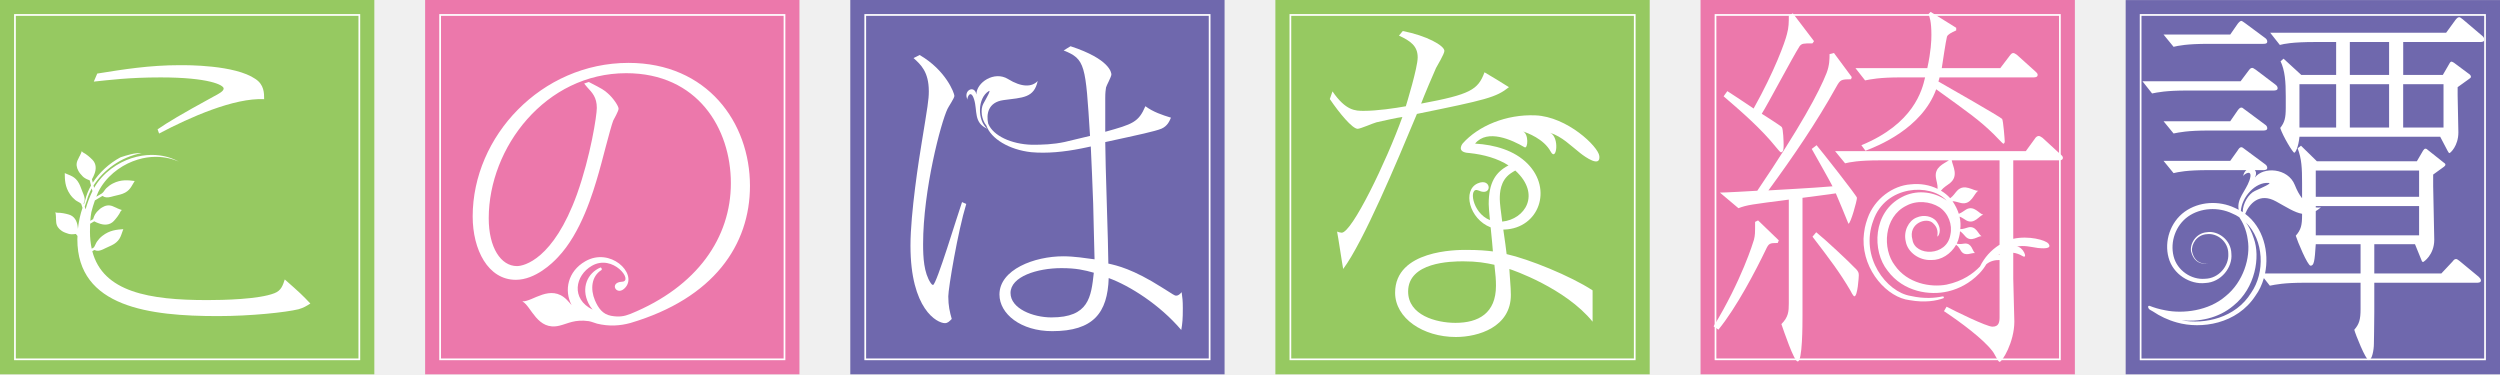
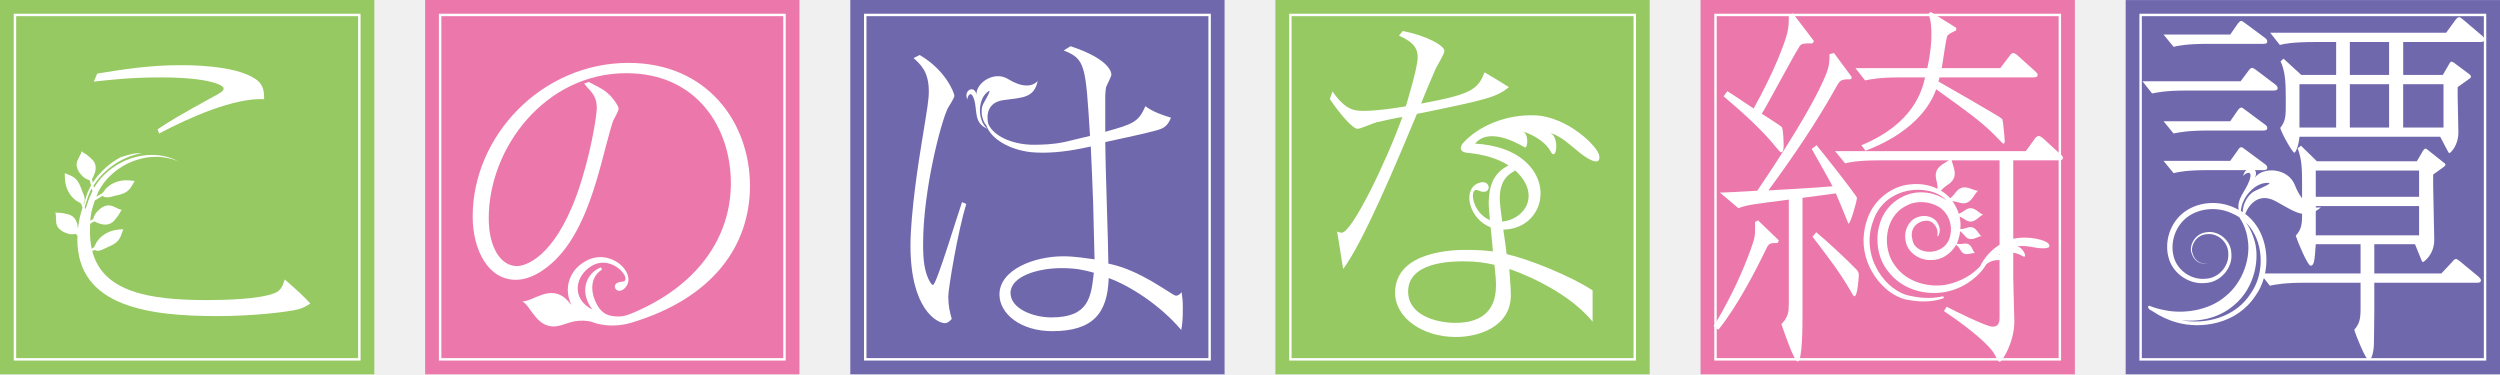
<svg xmlns="http://www.w3.org/2000/svg" xmlns:xlink="http://www.w3.org/1999/xlink" version="1.1" id="레이어_1" x="0px" y="0px" viewBox="0 0 720 107.807" enable-background="new 0 0 720 107.807" xml:space="preserve">
-   <rect x="489.757" fill="#EC78AB" width="107.806" height="107.807" />
  <g>
-     <path fill="#FFFFFF" d="M593.494,103.733h-99.675V4.058h99.675V103.733z M494.311,103.241h98.691V4.557h-98.691V103.241z" />
+     <rect x="489.757" fill="#EC78AB" width="107.806" height="107.807" />
  </g>
-   <path fill="#FFFFFF" d="M511.551,42.46c0.427,0.427,1.056,1.392,1.382,1.392c0.752,0,0.752-1.178,0.752-2.134  c0-0.752-0.112-4.694-0.539-5.12c-0.539-0.549-5.121-3.414-5.76-3.84c1.707-2.672,8.961-16.429,10.881-19.416  c0.64-0.853,1.168-0.853,3.729-0.853l0.437-0.64l-6.086-8.006l-1.168,0.65c0,1.92,0,3.404-0.539,5.324  c-0.528,2.245-3.515,10.566-9.601,21.437c-2.56-1.707-7.142-4.795-7.569-5.009l-1.067,1.493  C501.736,32.331,507.172,37.025,511.551,42.46" />
-   <path fill="#FFFFFF" d="M593.461,44.482l-5.212-4.785c-0.335-0.223-0.762-0.538-1.087-0.538c-0.417,0-0.854,0.315-1.169,0.853  l-2.56,3.515h-54.924l2.875,3.505c1.382-0.315,3.729-0.853,10.14-0.853h19.761c-1.473,0.996-4.196,1.94-3.749,4.958  c0.142,1.067,0.528,1.941,0.498,3.251c-2.235-1.087-4.958-1.625-7.782-1.29c-5.09,0.346-10.394,4.145-12.385,9.754l-0.03,0.092  c-0.162,0.446-0.315,0.884-0.437,1.341c-0.213,0.722-0.447,1.738-0.579,2.957c-0.061,0.487-0.101,0.996-0.122,1.504v0.081  c-0.213,9.215,6.959,16.916,13.269,17.617c4.44,0.802,7.803,0.172,9.743-0.559c0.122-0.051,0.152-0.203,0.101-0.345  c-0.051-0.173-0.264-0.203-0.447-0.163c-1.971,0.427-5.1,0.762-9.113-0.152c-6.929-1.108-14.691-11.176-10.739-21.722  c3.515-10.19,16.438-10.8,21.061-5.791c-0.01,0-0.03,0-0.041,0.01c-0.132-0.122-0.295-0.244-0.457-0.345  c-3.576-2.296-8.382-2.733-12.344-0.61c-8.412,4.328-8.626,15.555-4.105,21.193c4.592,6.197,12.243,7.193,17.384,5.964  c0.203-0.061,0.427-0.112,0.63-0.173c-0.01,0.01-0.031,0.01-0.051,0.03c2.469-0.67,5.578-2.062,8.412-4.978  c0.894-0.925,1.565-1.849,2.052-2.693c1.138-0.955,2.54-1.25,3.82-1.219v16.419c0,1.493-0.214,2.773-2.042,2.773  c-1.707,0-10.759-4.47-13.218-5.751l-0.752,1.281c4.806,3.19,11.308,8.006,13.97,11.521c0.559,0.64,1.615,3.088,2.042,3.088  c0.742,0,4.257-5.659,4.257-11.623c0-1.707-0.315-10.464-0.315-12.385v-7.417c0.915,0.112,1.788,0.427,2.642,0.935  c1.788,1.087,0.112-2.905-1.697-2.692c2.154-0.477,3.983,0.071,6.137,0.376c1.117,0.132,4.277,0.396,3.068-1.23  c-0.793-1.067-5.771-2.387-10.15-1.412V46.178h13.117c0.315,0,1.178,0,1.178-0.732C594.111,45.132,593.887,44.807,593.461,44.482   M575.874,73.417c-0.102-0.03-0.214-0.061-0.325-0.081c0.112-0.051,0.224-0.071,0.325-0.101V73.417z M575.874,70.48  c-2.56,1.626-4.359,3.719-5.649,6.279c-1.91,1.991-4.917,4.216-9.611,5.212c-4.633,0.874-11.288-0.345-14.894-5.527  c-3.678-4.765-3.19-13.99,3.271-17.18c3.048-1.666,6.868-1.26,9.53,0.396c2.652,1.757,3.83,5.08,3.19,7.924  c-0.996,6.35-10.19,6.269-10.922,1.473c-1.371-4.836,4.278-6.706,6.015-4.684c1.92,1.808,0.914,3.759,1.219,3.718  c-0.061,0.254,1.737-1.717-0.457-4.511c-1.128-1.219-3.404-1.9-5.629-0.915c-2.286,0.925-3.789,3.942-3.079,6.878  c0.518,3.079,3.861,5.527,7.376,5.344c2.824,0.071,5.649-1.747,7.132-4.399c0.854,0.64,1.026,1.25,1.453,1.859  c1.189,1.677,3.088,0.335,3.962,0.549v-0.02c-0.721-0.528-0.853-2.865-2.906-2.733c-0.721,0.04-1.311,0.285-2.327,0.03  c0.315-0.65,0.559-1.311,0.691-2.022c0.142-0.488,0.213-1.026,0.244-1.565c0.782,0.508,1.097,1.077,1.625,1.585  c1.646,1.677,3.536-0.223,4.562-0.152v-0.011c-0.914-0.477-1.534-3.078-3.81-2.52c-0.731,0.172-1.331,0.498-2.296,0.498  c0.122-1.026,0.101-2.255-0.213-3.607c0.823,0.295,1.29,0.742,1.951,1.098c2.316,1.25,3.729-1.382,4.856-1.656l-0.02-0.01  c-1.138-0.213-2.622-2.794-4.897-1.473c-0.691,0.396-1.179,0.894-2.103,1.24c-0.366-1.148-0.945-2.367-1.808-3.637  c0.955,0.051,1.626,0.376,2.448,0.538c3.048,0.63,3.739-2.855,4.938-3.515v-0.03c-1.361,0.142-3.952-2.266-6.086,0.02  c-0.64,0.68-1.016,1.423-1.971,2.133c-0.731-0.823-1.636-1.574-2.672-2.174c0.884-1.097,1.798-1.504,2.652-2.215  c2.499-2.072,0.762-4.795,0.457-6.522h13.777V70.48z" />
-   <path fill="#FFFFFF" d="M547.384,22.29h7.041c-0.854,3.739-3.302,13.34-18.349,19.538l1.179,1.585  c3.312-1.27,16.215-6.289,20.371-17.699c9.489,6.837,12.375,8.86,16.54,12.903c0.416,0.427,2.662,2.773,2.763,2.773  c0.325,0,0.437-0.427,0.437-0.64c0-0.528-0.437-6.075-0.752-6.502c-0.427-0.538-15.89-9.387-18.349-10.769  c0.213-0.64,0.213-0.752,0.315-1.189h26.985c0.437,0,1.28,0,1.28-0.731c0-0.427-0.315-0.65-0.64-0.966l-5.334-4.805  c-0.315-0.203-0.742-0.518-1.057-0.518c-0.437,0-0.752,0.427-1.067,0.843l-2.672,3.515H559.23c0.213-1.372,1.168-7.884,1.494-9.052  c0.203-0.65,1.27-1.189,2.662-1.819V8.006l-7.366-4.583l-0.63,0.641c0.315,0.742,0.853,2.022,0.853,5.964  c0,1.717-0.112,4.694-1.179,9.601h-20.686l2.764,3.525C538.748,22.839,541.196,22.29,547.384,22.29" />
-   <path fill="#FFFFFF" d="M505.469,63.902c0,3.404,0,3.729-0.325,5.121c-0.213,0.742-3.515,11.623-11.623,24.963l1.382,0.955  c5.232-6.4,10.78-17.069,13.655-23.042c0.863-1.819,1.067-1.92,3.424-1.92l0.315-0.752l-5.974-5.751L505.469,63.902z" />
-   <path fill="#FFFFFF" d="M523.065,66.888l-1.067,1.281c4.907,6.401,7.894,10.343,10.881,15.453c0.112,0.223,0.854,1.717,1.178,1.717  c0.955,0,1.28-5.659,1.28-6.076c0-0.752-0.213-1.077-0.64-1.605C532.137,74.995,525.838,69.123,523.065,66.888" />
-   <path fill="#FFFFFF" d="M532.347,64.428c0.64,0,2.458-6.604,2.458-7.457c0-0.539-10.353-13.655-11.633-15.149l-1.392,1.067  c2.032,3.628,5.019,8.85,5.984,10.769c-6.299,0.539-15.26,0.966-18.46,1.179c7.041-9.611,13.757-19.416,19.517-29.768  c1.179-2.123,1.392-2.235,4.277-2.235l0.213-0.64l-5.13-6.929l-1.27,0.315c0,1.382,0,3.2-0.854,5.446  c-2.144,5.435-7.467,15.453-19.954,33.903c-1.697,0.112-9.276,0.539-10.769,0.539l5.334,4.491c2.56-0.966,3.739-1.067,14.508-2.469  V87.37c0,2.337-0.112,3.942-2.134,5.974c0.64,1.809,3.627,10.76,4.694,10.76c1.382,0,1.382-10.668,1.382-13.005V56.971  c1.605-0.213,8.321-1.067,9.601-1.281C529.573,57.601,531.605,62.61,532.347,64.428" />
-   <rect x="367.31" fill="#96C961" width="107.806" height="107.807" />
  <g>
-     <path fill="#FFFFFF" d="M471.051,103.733h-99.668V4.058h99.668V103.733z M371.876,103.241h98.684V4.557h-98.684V103.241z" />
+     <path fill="#FFFFFF" d="M593.589,103.841h-99.872V3.953h99.872V103.841z M494.411,103.136h98.483V4.658h-98.483V103.136z" />
  </g>
-   <path fill="#FFFFFF" d="M460.608,44.936c-0.285-2.723-9.256-11.329-18.4-11.714c-8.372-0.345-16.398,2.987-20.95,8.087  c0,0-1.818,2.235,1.169,2.692c0.224,0.011,0.427,0.041,0.64,0.061h0.102v0.01c4.155,0.437,8.179,1.544,11.338,3.607h-0.142  c-3.597,1.911-5.619,4.836-5.619,11.084c0,0.742,0.153,2.54,0.356,4.623c-5.242-2.053-6.218-9.875-3.271-8.514  c4.064,1.88,3.78-3.83-0.244-2.062c-4.481,1.961-2.469,10.292,3.719,12.669c0.284,2.916,0.599,5.872,0.65,6.929  c-1.87-0.223-3.851-0.437-7.803-0.437c-2.53,0-20.36,0-20.36,12.324c0,7.356,8.036,12.761,17.495,12.761  c6.492,0,15.839-2.875,15.839-12.11c0-0.884,0-1.534-0.437-7.478c0.762,0.213,16.164,5.507,23.977,15.179v-9.022  c-6.38-4.176-18.369-9.012-24.759-10.445c-0.091-1.067-0.518-3.982-0.955-7.061c0.122-0.01,0.244,0,0.376-0.01  c9.875-0.417,13.929-11.582,6.604-18.969c-3.79-3.83-9.428-5.446-15.108-5.781c3.546-4.358,10.729-1.026,14.244,1.047  c0.996,0.579,1.27-3.901-0.488-4.582c1.29,0.457,6.025,2.144,8.016,5.832c1.686,3.119,2.652-4.155-0.163-5.415  c3.566,1.189,5.751,3.566,8.677,5.852C456.585,45.261,460.984,48.359,460.608,44.936 M419.176,92.982  c-5.608,0-13.635-2.215-13.635-9.022c0-8.474,12.314-8.697,15.839-8.697c4.064,0,6.492,0.447,9.012,0.996  c0.335,2.967,0.447,4.287,0.447,6.045C430.84,90.228,425.78,92.982,419.176,92.982 M432.638,63.822  c-0.386-2.804-0.701-5.415-0.701-6.492c0-1.757,0.101-5.273,3.078-7.356c0.427-0.315,0.894-0.589,1.382-0.853  c0.03,0.03,0.061,0.051,0.091,0.071C443.844,55.989,439.221,63.163,432.638,63.822" />
-   <path fill="#FFFFFF" d="M434.578,25.107c-0.437-0.335-6.604-4.073-7.041-4.287c-1.869,5.05-4.064,6.381-18.257,9.022  c0.549-1.554,3.952-9.581,4.287-10.241c0.325-0.65,2.418-4.064,2.418-4.937c0-1.555-5.171-4.41-11.989-5.73l-1.097,1.321  c3.302,1.534,5.395,2.977,5.395,6.269c0,2.967-3.19,13.319-3.414,14.081c-3.089,0.559-8.26,1.321-12.1,1.321  c-2.428,0-5.182,0-9.022-5.608l-0.772,2.205c2.753,4.064,6.492,8.575,8.026,8.575c0.772,0,4.511-1.646,5.395-1.87  c1.432-0.335,6.38-1.432,7.478-1.534c-4.623,12.852-14.518,33.324-17.485,33.324c-0.335,0-1.108-0.213-1.321-0.325  c0.325,1.534,1.432,9.124,1.758,10.769c5.832-7.803,15.514-30.916,21.234-44.652C428.086,28.724,430.839,28.074,434.578,25.107" />
-   <rect x="122.437" fill="#EC78AB" width="107.806" height="107.807" />
  <g>
-     <path fill="#FFFFFF" d="M226.185,103.733h-99.679V4.058h99.679V103.733z M127.005,103.241h98.68V4.557h-98.68V103.241z" />
+     <path fill="#FFFFFF" d="M511.551,42.46c0.427,0.427,1.056,1.392,1.382,1.392c0.752,0,0.752-1.178,0.752-2.134   c0-0.752-0.112-4.694-0.539-5.12c-0.539-0.549-5.121-3.414-5.76-3.84c1.707-2.672,8.961-16.429,10.881-19.416   c0.64-0.853,1.168-0.853,3.729-0.853l0.437-0.64l-6.086-8.006l-1.168,0.65c0,1.92,0,3.404-0.539,5.324   c-0.528,2.245-3.515,10.566-9.601,21.437c-2.56-1.707-7.142-4.795-7.569-5.009l-1.067,1.493   C501.736,32.331,507.172,37.025,511.551,42.46" />
  </g>
-   <path fill="#FFFFFF" d="M181.008,18.113c-25.075,0-44.876,21.123-44.876,44.226c0,9.56,4.399,18.247,12.426,18.247  c5.618,0,10.566-4.826,12.1-6.482c6.716-7.041,10.129-18.593,11.775-24.313c0.66-2.093,3.292-12.761,4.176-15.067  c0.224-0.437,1.544-2.753,1.544-3.414c0-0.761-1.544-3.078-3.079-4.399c-1.097-0.985-1.432-1.209-5.496-3.302l-1.331,0.447  c0.224,0.325,0.447,0.549,0.884,1.087c1.432,1.555,2.753,2.875,2.753,5.944c0,2.093-1.758,13.757-5.72,24.871  c-6.817,18.806-15.29,20.675-17.272,20.675c-4.623,0-8.138-5.283-8.138-13.757c0-20.452,16.388-41.797,39.593-41.797  c20.574,0,30.144,15.951,30.144,31.678c0,15.544-9.55,29.758-28.935,37.652c-1.829,0.721-3.282,0.955-5.598,0.538  c-2.388-0.457-3.637-2.174-4.623-4.47c-1.331-3.15-1.046-6.909,1.9-8.717c0.091-0.061,0.102-0.274,0.02-0.477  c-0.082-0.203-0.234-0.315-0.335-0.234c-3.698,1.575-5.659,5.812-3.444,10.302c0.345,0.711,0.752,1.301,1.199,1.829  c-6.329-3.109-5.039-9.865-0.223-12.629c6.086-3.505,12.11,4.42,8.717,4.582c-4.023,0.183-1.453,4.613,1.047,1.545  c3.292-4.064-4.501-11.541-11.653-7.427c-5.029,2.875-6.187,8.362-3.932,12.639c-0.467-0.539-0.904-1.067-1.422-1.585  c-4.664-4.633-9.885,0.66-12.73,0.477l-0.02,0.04c2.55,1.301,4.277,8.544,10.658,6.97c2.499-0.599,4.348-1.869,8.453-1.3  c0.792,0.132,1.849,0.589,2.398,0.721c3.434,0.843,6.634,0.619,9.591-0.193c24.008-7.112,34.432-22.494,34.432-39.492  C215.988,35.274,203.664,18.113,181.008,18.113" />
+   <g>
+     <path fill="#FFFFFF" d="M593.461,44.482l-5.212-4.785c-0.335-0.223-0.762-0.538-1.087-0.538c-0.417,0-0.854,0.315-1.169,0.853   l-2.56,3.515h-54.924l2.875,3.505c1.382-0.315,3.729-0.853,10.14-0.853h19.761c-1.473,0.996-4.196,1.94-3.749,4.958   c0.142,1.067,0.528,1.941,0.498,3.251c-2.235-1.087-4.958-1.625-7.782-1.29c-5.09,0.346-10.394,4.145-12.385,9.754l-0.03,0.092   c-0.162,0.446-0.315,0.884-0.437,1.341c-0.213,0.722-0.447,1.738-0.579,2.957c-0.061,0.487-0.101,0.996-0.122,1.504v0.081   c-0.213,9.215,6.959,16.916,13.269,17.617c4.44,0.802,7.803,0.172,9.743-0.559c0.122-0.051,0.152-0.203,0.101-0.345   c-0.051-0.173-0.264-0.203-0.447-0.163c-1.971,0.427-5.1,0.762-9.113-0.152c-6.929-1.108-14.691-11.176-10.739-21.722   c3.515-10.19,16.438-10.8,21.061-5.791c-0.01,0-0.03,0-0.041,0.01c-0.132-0.122-0.295-0.244-0.457-0.345   c-3.576-2.296-8.382-2.733-12.344-0.61c-8.412,4.328-8.626,15.555-4.105,21.193c4.592,6.197,12.243,7.193,17.384,5.964   c0.203-0.061,0.427-0.112,0.63-0.173c-0.01,0.01-0.031,0.01-0.051,0.03c2.469-0.67,5.578-2.062,8.412-4.978   c0.894-0.925,1.565-1.849,2.052-2.693c1.138-0.955,2.54-1.25,3.82-1.219v16.419c0,1.493-0.214,2.773-2.042,2.773   c-1.707,0-10.759-4.47-13.218-5.751l-0.752,1.281c4.806,3.19,11.308,8.006,13.97,11.521c0.559,0.64,1.615,3.088,2.042,3.088   c0.742,0,4.257-5.659,4.257-11.623c0-1.707-0.315-10.464-0.315-12.385v-7.417c0.915,0.112,1.788,0.427,2.642,0.935   c1.788,1.087,0.112-2.905-1.697-2.692c2.154-0.477,3.983,0.071,6.137,0.376c1.117,0.132,4.277,0.396,3.068-1.23   c-0.793-1.067-5.771-2.387-10.15-1.412V46.178h13.117c0.315,0,1.178,0,1.178-0.732C594.111,45.132,593.887,44.807,593.461,44.482    M575.874,73.417c-0.102-0.03-0.214-0.061-0.325-0.081c0.112-0.051,0.224-0.071,0.325-0.101V73.417z M575.874,70.48   c-2.56,1.626-4.359,3.719-5.649,6.279c-1.91,1.991-4.917,4.216-9.611,5.212c-4.633,0.874-11.288-0.345-14.894-5.527   c-3.678-4.765-3.19-13.99,3.271-17.18c3.048-1.666,6.868-1.26,9.53,0.396c2.652,1.757,3.83,5.08,3.19,7.924   c-0.996,6.35-10.19,6.269-10.922,1.473c-1.371-4.836,4.278-6.706,6.015-4.684c1.92,1.808,0.914,3.759,1.219,3.718   c-0.061,0.254,1.737-1.717-0.457-4.511c-1.128-1.219-3.404-1.9-5.629-0.915c-2.286,0.925-3.789,3.942-3.079,6.878   c0.518,3.079,3.861,5.527,7.376,5.344c2.824,0.071,5.649-1.747,7.132-4.399c0.854,0.64,1.026,1.25,1.453,1.859   c1.189,1.677,3.088,0.335,3.962,0.549v-0.02c-0.721-0.528-0.853-2.865-2.906-2.733c-0.721,0.04-1.311,0.285-2.327,0.03   c0.315-0.65,0.559-1.311,0.691-2.022c0.142-0.488,0.213-1.026,0.244-1.565c0.782,0.508,1.097,1.077,1.625,1.585   c1.646,1.677,3.536-0.223,4.562-0.152v-0.011c-0.914-0.477-1.534-3.078-3.81-2.52c-0.731,0.172-1.331,0.498-2.296,0.498   c0.122-1.026,0.101-2.255-0.213-3.607c0.823,0.295,1.29,0.742,1.951,1.098c2.316,1.25,3.729-1.382,4.856-1.656l-0.02-0.01   c-1.138-0.213-2.622-2.794-4.897-1.473c-0.691,0.396-1.179,0.894-2.103,1.24c-0.366-1.148-0.945-2.367-1.808-3.637   c0.955,0.051,1.626,0.376,2.448,0.538c3.048,0.63,3.739-2.855,4.938-3.515v-0.03c-1.361,0.142-3.952-2.266-6.086,0.02   c-0.64,0.68-1.016,1.423-1.971,2.133c-0.731-0.823-1.636-1.574-2.672-2.174c0.884-1.097,1.798-1.504,2.652-2.215   c2.499-2.072,0.762-4.795,0.457-6.522h13.777V70.48z" />
+   </g>
+   <g>
+     <path fill="#FFFFFF" d="M547.384,22.29h7.041c-0.854,3.739-3.302,13.34-18.349,19.538l1.179,1.585   c3.312-1.27,16.215-6.289,20.371-17.699c9.489,6.837,12.375,8.86,16.54,12.903c0.416,0.427,2.662,2.773,2.763,2.773   c0.325,0,0.437-0.427,0.437-0.64c0-0.528-0.437-6.075-0.752-6.502c-0.427-0.538-15.89-9.387-18.349-10.769   c0.213-0.64,0.213-0.752,0.315-1.189h26.985c0.437,0,1.28,0,1.28-0.731c0-0.427-0.315-0.65-0.64-0.966l-5.334-4.805   c-0.315-0.203-0.742-0.518-1.057-0.518c-0.437,0-0.752,0.427-1.067,0.843l-2.672,3.515H559.23c0.213-1.372,1.168-7.884,1.494-9.052   c0.203-0.65,1.27-1.189,2.662-1.819V8.006l-7.366-4.583l-0.63,0.641c0.315,0.742,0.853,2.022,0.853,5.964   c0,1.717-0.112,4.694-1.179,9.601h-20.686l2.764,3.525C538.748,22.839,541.196,22.29,547.384,22.29" />
+   </g>
+   <g>
+     <path fill="#FFFFFF" d="M505.469,63.902c0,3.404,0,3.729-0.325,5.121c-0.213,0.742-3.515,11.623-11.623,24.963l1.382,0.955   c5.232-6.4,10.78-17.069,13.655-23.042c0.863-1.819,1.067-1.92,3.424-1.92l0.315-0.752l-5.974-5.751L505.469,63.902z" />
+   </g>
+   <g>
+     <path fill="#FFFFFF" d="M523.065,66.888l-1.067,1.281c4.907,6.401,7.894,10.343,10.881,15.453c0.112,0.223,0.854,1.717,1.178,1.717   c0.955,0,1.28-5.659,1.28-6.076c0-0.752-0.213-1.077-0.64-1.605C532.137,74.995,525.838,69.123,523.065,66.888" />
+   </g>
+   <g>
+     <path fill="#FFFFFF" d="M532.347,64.428c0.64,0,2.458-6.604,2.458-7.457c0-0.539-10.353-13.655-11.633-15.149l-1.392,1.067   c2.032,3.628,5.019,8.85,5.984,10.769c-6.299,0.539-15.26,0.966-18.46,1.179c7.041-9.611,13.757-19.416,19.517-29.768   c1.179-2.123,1.392-2.235,4.277-2.235l0.213-0.64l-5.13-6.929l-1.27,0.315c0,1.382,0,3.2-0.854,5.446   c-2.144,5.435-7.467,15.453-19.954,33.903c-1.697,0.112-9.276,0.539-10.769,0.539l5.334,4.491c2.56-0.966,3.739-1.067,14.508-2.469   V87.37c0,2.337-0.112,3.942-2.134,5.974c0.64,1.809,3.627,10.76,4.694,10.76c1.382,0,1.382-10.668,1.382-13.005V56.971   c1.605-0.213,8.321-1.067,9.601-1.281C529.573,57.601,531.605,62.61,532.347,64.428" />
+   </g>
+   <g>
+     <rect x="367.31" fill="#96C961" width="107.806" height="107.807" />
+   </g>
+   <g>
+     <path fill="#FFFFFF" d="M471.154,103.841h-99.872V3.953h99.872V103.841z M371.976,103.136h98.483V4.658h-98.483V103.136z" />
+   </g>
+   <g>
+     <path fill="#FFFFFF" d="M460.608,44.936c-0.285-2.723-9.256-11.329-18.4-11.714c-8.372-0.345-16.398,2.987-20.95,8.087   c0,0-1.818,2.235,1.169,2.692c0.224,0.011,0.427,0.041,0.64,0.061h0.102v0.01c4.155,0.437,8.179,1.544,11.338,3.607h-0.142   c-3.597,1.911-5.619,4.836-5.619,11.084c0,0.742,0.153,2.54,0.356,4.623c-5.242-2.053-6.218-9.875-3.271-8.514   c4.064,1.88,3.78-3.83-0.244-2.062c-4.481,1.961-2.469,10.292,3.719,12.669c0.284,2.916,0.599,5.872,0.65,6.929   c-1.87-0.223-3.851-0.437-7.803-0.437c-2.53,0-20.36,0-20.36,12.324c0,7.356,8.036,12.761,17.495,12.761   c6.492,0,15.839-2.875,15.839-12.11c0-0.884,0-1.534-0.437-7.478c0.762,0.213,16.164,5.507,23.977,15.179v-9.022   c-6.38-4.176-18.369-9.012-24.759-10.445c-0.091-1.067-0.518-3.982-0.955-7.061c0.122-0.01,0.244,0,0.376-0.01   c9.875-0.417,13.929-11.582,6.604-18.969c-3.79-3.83-9.428-5.446-15.108-5.781c3.546-4.358,10.729-1.026,14.244,1.047   c0.996,0.579,1.27-3.901-0.488-4.582c1.29,0.457,6.025,2.144,8.016,5.832c1.686,3.119,2.652-4.155-0.163-5.415   c3.566,1.189,5.751,3.566,8.677,5.852C456.585,45.261,460.984,48.359,460.608,44.936 M419.176,92.982   c-5.608,0-13.635-2.215-13.635-9.022c0-8.474,12.314-8.697,15.839-8.697c4.064,0,6.492,0.447,9.012,0.996   c0.335,2.967,0.447,4.287,0.447,6.045C430.84,90.228,425.78,92.982,419.176,92.982 M432.638,63.822   c-0.386-2.804-0.701-5.415-0.701-6.492c0-1.757,0.101-5.273,3.078-7.356c0.427-0.315,0.894-0.589,1.382-0.853   c0.03,0.03,0.061,0.051,0.091,0.071C443.844,55.989,439.221,63.163,432.638,63.822" />
+   </g>
+   <g>
+     <path fill="#FFFFFF" d="M434.578,25.107c-0.437-0.335-6.604-4.073-7.041-4.287c-1.869,5.05-4.064,6.381-18.257,9.022   c0.549-1.554,3.952-9.581,4.287-10.241c0.325-0.65,2.418-4.064,2.418-4.937c0-1.555-5.171-4.41-11.989-5.73l-1.097,1.321   c3.302,1.534,5.395,2.977,5.395,6.269c0,2.967-3.19,13.319-3.414,14.081c-3.089,0.559-8.26,1.321-12.1,1.321   c-2.428,0-5.182,0-9.022-5.608l-0.772,2.205c2.753,4.064,6.492,8.575,8.026,8.575c0.772,0,4.511-1.646,5.395-1.87   c1.432-0.335,6.38-1.432,7.478-1.534c-4.623,12.852-14.518,33.324-17.485,33.324c-0.335,0-1.108-0.213-1.321-0.325   c0.325,1.534,1.432,9.124,1.758,10.769c5.832-7.803,15.514-30.916,21.234-44.652C428.086,28.724,430.839,28.074,434.578,25.107" />
+   </g>
+   <g>
+     <rect x="122.437" fill="#EC78AB" width="107.806" height="107.807" />
+   </g>
+   <g>
+     <path fill="#FFFFFF" d="M226.285,103.841h-99.882V3.953h99.882V103.841z M127.108,103.136h98.473V4.658h-98.473V103.136z" />
+   </g>
+   <g>
+     <path fill="#FFFFFF" d="M181.008,18.113c-25.075,0-44.876,21.123-44.876,44.226c0,9.56,4.399,18.247,12.426,18.247   c5.618,0,10.566-4.826,12.1-6.482c6.716-7.041,10.129-18.593,11.775-24.313c0.66-2.093,3.292-12.761,4.176-15.067   c0.224-0.437,1.544-2.753,1.544-3.414c0-0.761-1.544-3.078-3.079-4.399c-1.097-0.985-1.432-1.209-5.496-3.302l-1.331,0.447   c0.224,0.325,0.447,0.549,0.884,1.087c1.432,1.555,2.753,2.875,2.753,5.944c0,2.093-1.758,13.757-5.72,24.871   c-6.817,18.806-15.29,20.675-17.272,20.675c-4.623,0-8.138-5.283-8.138-13.757c0-20.452,16.388-41.797,39.593-41.797   c20.574,0,30.144,15.951,30.144,31.678c0,15.544-9.55,29.758-28.935,37.652c-1.829,0.721-3.282,0.955-5.598,0.538   c-2.388-0.457-3.637-2.174-4.623-4.47c-1.331-3.15-1.046-6.909,1.9-8.717c0.091-0.061,0.102-0.274,0.02-0.477   c-0.082-0.203-0.234-0.315-0.335-0.234c-3.698,1.575-5.659,5.812-3.444,10.302c0.345,0.711,0.752,1.301,1.199,1.829   c-6.329-3.109-5.039-9.865-0.223-12.629c6.086-3.505,12.11,4.42,8.717,4.582c-4.023,0.183-1.453,4.613,1.047,1.545   c3.292-4.064-4.501-11.541-11.653-7.427c-5.029,2.875-6.187,8.362-3.932,12.639c-0.467-0.539-0.904-1.067-1.422-1.585   c-4.664-4.633-9.885,0.66-12.73,0.477l-0.02,0.04c2.55,1.301,4.277,8.544,10.658,6.97c2.499-0.599,4.348-1.869,8.453-1.3   c0.792,0.132,1.849,0.589,2.398,0.721c3.434,0.843,6.634,0.619,9.591-0.193c24.008-7.112,34.432-22.494,34.432-39.492   C215.988,35.274,203.664,18.113,181.008,18.113" />
+   </g>
  <g>
    <defs>
      <rect id="SVGID_1_" x="244.874" width="107.806" height="107.807" />
    </defs>
-     <clipPath id="SVGID_00000052079186690808482500000013177171894141735347_">
+     <clipPath id="SVGID_00000067230917605029392950000009599040918601413264_">
      <use xlink:href="#SVGID_1_" overflow="visible" />
    </clipPath>
-     <rect x="244.883" clip-path="url(#SVGID_00000052079186690808482500000013177171894141735347_)" fill="#6F68AD" width="107.796" height="107.807" />
+     <g clip-path="url(#SVGID_00000067230917605029392950000009599040918601413264_)">
+       <rect x="244.883" fill="#6F68AD" width="107.796" height="107.807" />
+     </g>
  </g>
  <g>
-     <path fill="#FFFFFF" d="M348.623,103.733h-99.682V4.058h99.682V103.733z M249.44,103.241h98.684V4.557H249.44V103.241z" />
+     <path fill="#FFFFFF" d="M348.72,103.841h-99.882V3.953h99.882V103.841z M249.542,103.136h98.483V4.658h-98.483V103.136z" />
  </g>
-   <path fill="#FFFFFF" d="M277.07,58.197c-1.321,3.739-7.376,23.866-8.362,23.866c-0.223,0-0.548-0.335-0.66-0.549  c-1.981-2.967-2.195-7.376-2.195-11.227c0-15.616,5.161-35.081,7.031-38.932c0.224-0.549,1.981-3.078,1.981-3.739  c0-0.773-2.418-7.366-10.008-11.775l-1.757,0.884c2.083,1.87,4.399,3.962,4.399,9.571c0,2.418-0.335,4.287-2.093,15.067  c-0.66,3.953-3.19,19.914-3.19,29.372c0,18.37,7.701,22.331,9.906,22.331c0.874,0,1.311-0.548,1.981-1.209  c-0.559-1.981-0.996-3.749-0.996-6.493c0-2.316,2.743-18.704,5.171-26.619L277.07,58.197z" />
-   <path fill="#FFFFFF" d="M340.317,84.151c-0.549,0.559-0.884,0.996-1.646,0.996c-0.335,0-0.66-0.224-3.962-2.317  c-8.473-5.385-13.086-6.38-15.504-6.919c0-5.06-0.894-29.373-0.894-34.991c10.13-2.204,14.193-3.068,16.175-3.851  c1.768-0.772,2.316-2.194,2.753-3.18c-2.53-0.772-5.171-1.656-7.366-3.302c-1.981,4.623-3.637,5.162-11.562,7.366v-9.682  c0-1.646,0.112-2.306,0.224-3.078c0.112-0.549,1.544-3.079,1.544-3.739c0-0.447-0.335-4.399-11.765-8.138l-1.981,1.209  c6.258,2.53,6.309,4.074,7.59,24.536c0,0.03,0,0.051,0,0.081c-2.977,0.742-6.838,1.625-7.305,1.747  c-3.332,0.711-6.462,0.813-9.459,0.802c-5.994-0.172-11.094-2.631-12.517-5.994c-0.02-0.051-0.041-0.092-0.051-0.143  c-0.559-2.56-0.112-6.116,4.43-6.726c5.507-0.742,8.778-0.569,9.835-5.507c-1.615,1.768-4.582,1.889-8.565-0.569  c-3.911-2.418-9.113,1.006-9.093,4.46c-0.508-2.885-3.932-1.179-2.54,1.514c-0.254-0.498,0.884-3.302,1.89-0.071  c1.006,3.241-0.213,6.675,3.789,8.422c-2.936-2.449-2.824-8.839,0.427-10.841c0.752-0.477-0.61,1.92-1.565,3.647  c-0.904,1.656-0.528,4.593,0.884,6.289c1.3,3.78,6.563,6.969,12.913,7.66c4.521,0.396,9.388-0.061,14.447-1.077  c1.046-0.234,1.89-0.366,2.703-0.569c0.142,2.408,0.569,13.126,0.691,16.5c0.081,2.306,0.295,13.472,0.396,16.001  c-2.418-0.325-5.832-0.874-9.022-0.874c-8.352,0-18.369,3.841-18.369,11.003c0,5.598,6.167,10.556,15.189,10.556  c11.877,0,15.951-5.283,16.276-15.291c6.055,2.205,14.742,7.701,20.899,14.955c0.335-1.981,0.447-3.079,0.447-6.268  C340.652,86.467,340.541,85.908,340.317,84.151 M302.807,91.415c-5.283,0-11.776-2.529-11.776-7.041  c0-4.724,7.711-7.152,14.64-7.152c4.287,0,6.594,0.549,9.347,1.321C314.247,85.583,313.586,91.415,302.807,91.415" />
+   <g>
+     <path fill="#FFFFFF" d="M277.07,58.197c-1.321,3.739-7.376,23.866-8.362,23.866c-0.223,0-0.548-0.335-0.66-0.549   c-1.981-2.967-2.195-7.376-2.195-11.227c0-15.616,5.161-35.081,7.031-38.932c0.224-0.549,1.981-3.078,1.981-3.739   c0-0.773-2.418-7.366-10.008-11.775l-1.757,0.884c2.083,1.87,4.399,3.962,4.399,9.571c0,2.418-0.335,4.287-2.093,15.067   c-0.66,3.953-3.19,19.914-3.19,29.372c0,18.37,7.701,22.331,9.906,22.331c0.874,0,1.311-0.548,1.981-1.209   c-0.559-1.981-0.996-3.749-0.996-6.493c0-2.316,2.743-18.704,5.171-26.619L277.07,58.197z" />
+   </g>
+   <g>
+     <path fill="#FFFFFF" d="M340.317,84.151c-0.549,0.559-0.884,0.996-1.646,0.996c-0.335,0-0.66-0.224-3.962-2.317   c-8.473-5.385-13.086-6.38-15.504-6.919c0-5.06-0.894-29.373-0.894-34.991c10.13-2.204,14.193-3.068,16.175-3.851   c1.768-0.772,2.316-2.194,2.753-3.18c-2.53-0.772-5.171-1.656-7.366-3.302c-1.981,4.623-3.637,5.162-11.562,7.366v-9.682   c0-1.646,0.112-2.306,0.224-3.078c0.112-0.549,1.544-3.079,1.544-3.739c0-0.447-0.335-4.399-11.765-8.138l-1.981,1.209   c6.258,2.53,6.309,4.074,7.59,24.536c0,0.03,0,0.051,0,0.081c-2.977,0.742-6.838,1.625-7.305,1.747   c-3.332,0.711-6.462,0.813-9.459,0.802c-5.994-0.172-11.094-2.631-12.517-5.994c-0.02-0.051-0.041-0.092-0.051-0.143   c-0.559-2.56-0.112-6.116,4.43-6.726c5.507-0.742,8.778-0.569,9.835-5.507c-1.615,1.768-4.582,1.889-8.565-0.569   c-3.911-2.418-9.113,1.006-9.093,4.46c-0.508-2.885-3.932-1.179-2.54,1.514c-0.254-0.498,0.884-3.302,1.89-0.071   c1.006,3.241-0.213,6.675,3.789,8.422c-2.936-2.449-2.824-8.839,0.427-10.841c0.752-0.477-0.61,1.92-1.565,3.647   c-0.904,1.656-0.528,4.593,0.884,6.289c1.3,3.78,6.563,6.969,12.913,7.66c4.521,0.396,9.388-0.061,14.447-1.077   c1.046-0.234,1.89-0.366,2.703-0.569c0.142,2.408,0.569,13.126,0.691,16.5c0.081,2.306,0.295,13.472,0.396,16.001   c-2.418-0.325-5.832-0.874-9.022-0.874c-8.352,0-18.369,3.841-18.369,11.003c0,5.598,6.167,10.556,15.189,10.556   c11.877,0,15.951-5.283,16.276-15.291c6.055,2.205,14.742,7.701,20.899,14.955c0.335-1.981,0.447-3.079,0.447-6.268   C340.652,86.467,340.541,85.908,340.317,84.151 M302.807,91.415c-5.283,0-11.776-2.529-11.776-7.041   c0-4.724,7.711-7.152,14.64-7.152c4.287,0,6.594,0.549,9.347,1.321C314.247,85.583,313.586,91.415,302.807,91.415" />
+   </g>
  <g>
    <defs>
-       <rect id="SVGID_00000072976065142198335410000011400052470316934331_" x="612.194" width="107.806" height="107.807" />
+       <rect id="SVGID_00000065059758178730703820000005582978103733970056_" x="612.194" width="107.806" height="107.807" />
    </defs>
-     <clipPath id="SVGID_00000083089272064005551700000004762826353960755591_">
-       <use xlink:href="#SVGID_00000072976065142198335410000011400052470316934331_" overflow="visible" />
+     <clipPath id="SVGID_00000098188233157533743890000003030536989111584446_">
+       <use xlink:href="#SVGID_00000065059758178730703820000005582978103733970056_" overflow="visible" />
    </clipPath>
-     <rect x="612.194" y="0.011" clip-path="url(#SVGID_00000083089272064005551700000004762826353960755591_)" fill="#6F68AD" width="107.806" height="107.796" />
+     <g clip-path="url(#SVGID_00000098188233157533743890000003030536989111584446_)">
+       <rect x="612.194" y="0.011" fill="#6F68AD" width="107.806" height="107.796" />
+     </g>
  </g>
  <g>
-     <path fill="#FFFFFF" d="M715.936,103.747h-99.682V4.058h99.682V103.747z M616.746,103.255h98.698V4.557h-98.698V103.255z" />
+     <path fill="#FFFFFF" d="M716.043,103.85h-99.892V3.953h99.892V103.85z M616.845,103.146h98.503V4.658h-98.503V103.146z" />
  </g>
-   <path fill="#FFFFFF" d="M636.114,12.626h15.677c0.437,0,1.179,0,1.179-0.629c0-0.539-0.325-0.854-0.64-1.077l-5.76-4.267  c-0.315-0.203-0.854-0.64-1.067-0.64c-0.315,0-0.742,0.437-1.067,0.863l-2.133,3.079h-19.202l2.885,3.525  C627.376,13.165,629.713,12.626,636.114,12.626" />
-   <path fill="#FFFFFF" d="M629.928,26.071h24.851c0.325,0,1.179,0,1.179-0.64c0-0.427-0.213-0.752-0.64-1.067l-5.649-4.278  c-0.752-0.528-0.864-0.528-1.077-0.528c-0.427,0-0.742,0.427-1.057,0.854l-2.245,2.987h-28.265l2.774,3.515  C621.404,26.599,623.751,26.071,629.928,26.071" />
-   <path fill="#FFFFFF" d="M708.322,75.138c-0.417-0.335-0.742-0.538-0.955-0.538c-0.427,0-0.64,0.203-1.056,0.742l-3.211,3.424  h-19.304v-8.433h11.724l1.818,4.47c0.102,0.335,0.213,0.65,0.528,0.65c0.112,0,3.2-2.022,3.2-6.401  c0-2.449-0.315-13.228-0.315-15.464v-3.312l3.089-2.235c0.224-0.213,0.437-0.326,0.437-0.64c0-0.213-0.213-0.427-0.437-0.539  l-4.694-3.729c-0.102-0.112-0.315-0.315-0.64-0.315c-0.213,0-0.417,0.203-0.64,0.528l-1.808,3.089h-28.803l-4.572-4.47l-0.965,0.742  c1.168,3.089,1.28,5.649,1.28,10.129v4.267c-0.762-0.975-1.473-2.245-2.093-3.83c-1.961-4.938-9.123-5.355-11.491-2.144  c0.488-0.956,0.376-1.687-0.02-2.134h2.398c0.325,0,1.179,0,1.179-0.64c0-0.528-0.325-0.843-0.64-1.067l-5.761-4.267  c-0.427-0.315-0.752-0.63-1.067-0.63c-0.427,0-0.752,0.427-1.067,0.955l-2.133,2.987h-19.202l2.885,3.526  c1.382-0.326,3.729-0.864,10.129-0.864h10.851c-0.447,0.366-0.813,0.945-0.955,1.778c0.122-0.63,3.109-2.438,1.809,1.24  c-1.087,3.078-3.698,5.232-3.079,8.412c-0.376-0.193-0.731-0.396-1.128-0.559c-4.572-2.154-10.271-1.87-14.437,1.117  c-4.155,3.017-5.903,8.514-4.633,13.187c1.26,4.816,6.167,7.844,10.576,7.336c4.602-0.193,7.914-4.572,7.518-8.443  c-0.071-4.044-3.952-6.716-7.031-6.187c-3.261,0.264-4.958,3.383-4.582,5.507c1.117,4.44,4.704,3.485,4.927,3.444  c0.112-0.041-3.749,0.965-4.643-3.474c-0.264-2.022,1.402-4.796,4.349-4.917c2.835-0.345,6.126,2.103,6.096,5.679  c0.213,3.445-2.733,7.123-6.746,7.173c-3.871,0.345-8.016-2.378-9.012-6.493c-1.036-4.135,0.559-8.869,4.176-11.44  c3.576-2.52,8.687-2.815,12.7-0.874c0.752,0.295,1.423,0.67,2.052,1.087c0.894,1.321,2.042,3.485,2.428,6.452  c0.874,5.151-1.28,12.192-6.37,16.276c-4.907,4.257-12.273,5.1-17.363,4.074c-1.758-0.315-3.282-0.783-4.521-1.281  c-0.224-0.091-0.478,0.082-0.447,0.305c0.041,0.345,0.264,0.66,0.559,0.833c0.285,0.172,0.569,0.345,0.894,0.508  c1.93,1.3,4.216,2.418,6.868,3.15c6.929,1.96,17.262,0.498,22.616-7.742c1.077-1.473,1.88-3.2,2.408-5.05l1.717,2.185  c1.707-0.325,3.942-0.853,10.241-0.853h15.89v7.569c0,3.099-0.417,4.379-1.809,5.974c0.315,1.28,3.302,8.748,4.155,8.748  c0.965,0,1.494-2.987,1.494-4.694c0-0.315,0.112-5.974,0.112-9.174v-8.422h29.545c0.325,0,1.168,0,1.168-0.641  c0-0.427-0.325-0.752-0.64-1.067L708.322,75.138z M666.941,49.108h29.758v7.569h-29.758V49.108z M645.372,60.752  c0.254-3.993,4.186-8.402,8.016-8.067c1.026,0.081-1.89,1.351-3.963,2.296c-1.9,0.874-3.525,3.657-3.525,6.116  C645.717,60.975,645.565,60.853,645.372,60.752 M648.328,84.332c-4.481,7.255-13.36,9.165-20.046,7.915  c4.796,0.487,10.536-0.468,14.966-4.237c6.299-5.049,7.772-14.02,5.842-19.364c-0.61-1.951-1.453-3.455-2.276-4.583  C652.037,69.154,652.382,78.531,648.328,84.332 M679.844,78.765h-27.513c1.27-6.157-0.477-13.269-5.71-17.17  c1.138-2.844,4.054-6.279,8.9-3.576c3.079,1.697,5.334,3.19,7.478,3.556v0.335c0,2.987-0.315,4.267-1.819,5.974  c0.427,1.483,3.414,8.636,4.267,8.636c0.965,0,1.179-1.178,1.494-6.187h12.903V78.765z M666.941,67.772v-6.979  c0.478-0.275,0.975-0.641,1.483-1.087c-0.488,0.091-0.986,0.112-1.483,0.03v-0.386h29.758v8.422H666.941z" />
-   <path fill="#FFFFFF" d="M714.829,10.272l-5.537-4.694c-0.427-0.315-0.752-0.63-1.067-0.63c-0.427,0-0.864,0.539-1.179,0.966  l-2.56,3.515h-50.667l2.774,3.515c1.179-0.314,3.627-0.843,10.14-0.843h6.076v9.489H662.78l-5.121-4.694l-0.854,0.742  c1.28,2.774,1.494,5.872,1.494,10.139v3.2c0,2.977-0.315,4.257-1.595,5.872c0.742,2.337,3.627,7.133,4.054,7.133  c0.315,0,1.168-1.494,1.494-4.593h40.528l2.134,4.064c0.213,0.315,0.315,0.64,0.538,0.64c0.214,0,2.56-2.032,2.56-5.974  c0-1.707-0.213-9.175-0.213-10.668v-2.347l3.404-2.448c0.213-0.122,0.427-0.326,0.427-0.539c0-0.315-0.213-0.528-0.315-0.64  l-4.582-3.414c-0.213-0.102-0.539-0.315-0.64-0.315c-0.224,0-0.427,0.102-0.64,0.528l-1.92,3.312h-11.409v-9.489H714.3  c0.315,0,1.169,0,1.169-0.65C715.469,10.922,715.256,10.607,714.829,10.272 M672.807,36.728h-10.566V24.251h10.566V36.728z   M688.058,36.728H676.75V24.251h11.308V36.728z M688.058,21.59H676.75V12.1h11.308V21.59z M703.734,36.728h-11.623V24.251h11.623  V36.728z" />
-   <path fill="#FFFFFF" d="M646.572,31.606c-0.528-0.314-0.64-0.629-1.067-0.629s-0.752,0.416-1.067,0.843l-2.133,3.099h-19.202  l2.886,3.525c1.595-0.315,3.942-0.853,10.129-0.853h15.677c0.325,0,1.179,0,1.179-0.65c0-0.528-0.325-0.853-0.65-1.057  L646.572,31.606z" />
-   <rect fill="#96C961" width="107.806" height="107.807" />
  <g>
-     <path fill="#FFFFFF" d="M103.739,103.733H4.057V4.058h99.682V103.733z M4.556,103.241h98.684V4.557H4.556V103.241z" />
+     <path fill="#FFFFFF" d="M636.114,12.626h15.677c0.437,0,1.179,0,1.179-0.629c0-0.539-0.325-0.854-0.64-1.077l-5.76-4.267   c-0.315-0.203-0.854-0.64-1.067-0.64c-0.315,0-0.742,0.437-1.067,0.863l-2.133,3.079h-19.202l2.885,3.525   C627.376,13.165,629.713,12.626,636.114,12.626" />
  </g>
-   <path fill="#FFFFFF" d="M64.413,25.484c0,0.762-1.209,1.433-3.079,2.418c-9.235,5.05-13.086,7.366-15.951,9.347l0.437,1.209  c8.92-4.725,21.681-10.333,30.256-9.896c0-1.758,0-4.176-2.53-5.832c-5.943-4.074-19.802-3.962-21.671-3.962  c-8.91,0-16.276,1.209-23.866,2.418l-0.996,2.317c4.288-0.437,10.008-1.209,19.253-1.209C60.125,22.294,64.413,24.489,64.413,25.484  " />
-   <path fill="#FFFFFF" d="M82.014,80.481c-0.548,1.646-0.985,3.2-2.977,3.963c-4.501,1.768-14.732,1.981-19.355,1.981  c-16.662,0-30.033-2.286-33.101-14.072l0.579-0.355c0.315,0.122,0.65,0.213,0.731,0.223c0.731,0.081,1.555-0.264,2.408-0.711  c0.874-0.457,1.636-0.68,2.51-1.219c1.981-1.229,2.083-2.774,2.702-4.297c-1.869,0.142-3.922,0.285-6.025,1.93  c-0.671,0.518-1.158,1.097-1.544,1.646c-0.325,0.457-0.477,0.975-0.731,1.412c-0.071,0.092-0.132,0.193-0.214,0.295l-0.579,0.356  c-0.325-1.494-0.508-3.109-0.508-4.897c0-0.803,0.02-1.565,0.051-2.296l1.179-0.701c0.427,0.254,0.925,0.437,1.29,0.569  c1.565,0.61,3.2,0.569,4.358-0.67c0.691-0.762,1.483-1.738,1.971-2.794c0.091-0.183,0.244-0.264,0.366-0.355  c-0.437-0.112-0.925-0.315-1.402-0.528c-0.051-0.03-0.112-0.071-0.183-0.102c-0.091-0.051-0.193-0.092-0.295-0.122  c-0.305-0.142-0.599-0.274-0.864-0.376c-1.067-0.406-2.073-0.183-2.987,0.386c-0.264,0.142-0.518,0.325-0.762,0.559  c-0.254,0.223-0.508,0.477-0.752,0.731c-0.183,0.203-0.335,0.427-0.477,0.66c-0.02,0.03-0.041,0.061-0.051,0.092  c-0.183,0.325-0.325,0.681-0.427,1.006c-0.041,0.071-0.102,0.285-0.102,0.315l-0.823,0.487c0.071-0.884,0.163-1.717,0.315-2.51  c0.285-1.148,0.62-2.276,1.016-3.363l2.174-1.3c0.264,0.162,0.539,0.295,0.6,0.315c0.711,0.244,1.585,0.051,2.509-0.224  c0.935-0.274,1.727-0.355,2.693-0.711c2.195-0.813,2.591-2.317,3.485-3.678c-1.859-0.234-3.891-0.498-6.269,0.701  c-0.762,0.386-1.361,0.864-1.849,1.321c-0.386,0.366-0.63,0.823-0.945,1.199c-0.112,0.112-0.234,0.234-0.366,0.345l-1.636,0.966  c0.183-0.457,0.376-0.915,0.569-1.362c2.133-4.358,6.167-7.376,9.885-8.819c7.813-3.058,13.34,0.244,13.309,0.01l0.01-0.01  c0.02,0.285-5.232-3.607-13.645-0.904c-3.86,1.26-8.158,4.033-10.749,8.524l-0.173-0.67c2.804-4.4,7.945-8.28,13.899-9.327  c-2.134-0.122-4.135,0.569-6.147,1.209c-3.353,1.808-6.126,4.45-7.965,7.295l-0.244-0.975c0.264-0.417,0.468-0.904,0.62-1.26  c0.671-1.534,0.701-3.17-0.488-4.369c-0.731-0.732-1.666-1.574-2.702-2.103c-0.183-0.092-0.254-0.254-0.345-0.376  c-0.132,0.437-0.356,0.905-0.589,1.372c-0.041,0.071-0.071,0.122-0.112,0.193c-0.061,0.082-0.102,0.193-0.142,0.295  c-0.152,0.295-0.284,0.589-0.406,0.843c-0.447,1.047-0.254,2.043,0.254,2.977c0.132,0.254,0.305,0.518,0.508,0.762  c0.224,0.285,0.467,0.559,0.731,0.823c0.183,0.203,0.417,0.366,0.66,0.518c0.02,0.02,0.041,0.031,0.061,0.041  c0.335,0.203,0.681,0.355,1.016,0.477c0.051,0.03,0.112,0.051,0.152,0.071c0.02,0,0.051,0.01,0.071,0.02  c0.02,0.01,0.041,0.02,0.071,0.02l0.376,1.504c-0.762,1.351-1.321,2.733-1.626,4.064c-0.152,0.457-0.284,0.904-0.416,1.341  l-0.081-0.254c0.142-0.305,0.264-0.66,0.274-0.732c0.142-0.731-0.163-1.585-0.549-2.459c-0.396-0.904-0.579-1.676-1.057-2.57  c-1.097-2.072-2.621-2.266-4.105-2.977c0.02,1.869,0.02,3.922,1.524,6.126c0.488,0.701,1.026,1.24,1.544,1.656  c0.437,0.345,0.945,0.528,1.361,0.812c0.101,0.082,0.203,0.173,0.305,0.264l0.376,1.158c-0.62,1.809-1.087,3.83-1.321,6.055  c-0.01-0.193-0.03-0.396-0.051-0.559c-0.173-1.666-0.945-3.119-2.571-3.576c-0.985-0.285-2.215-0.549-3.373-0.518  c-0.213,0.011-0.345-0.091-0.488-0.153c0.102,0.437,0.132,0.966,0.163,1.473c-0.01,0.071-0.01,0.153-0.01,0.224  c-0.01,0.112,0.01,0.213,0.02,0.335c0.02,0.326,0.03,0.64,0.061,0.935c0.112,1.057,0.711,1.818,1.534,2.367  c0.041,0.03,0.071,0.061,0.112,0.081c0.01,0.01,0.03,0.02,0.041,0.03c0.284,0.193,0.61,0.345,0.975,0.477  c0.274,0.112,0.569,0.213,0.864,0.295c0.244,0.082,0.508,0.112,0.782,0.132h0.132c0.366,0.011,0.742-0.01,1.077-0.071  c0.051,0,0.091-0.011,0.132-0.02l0.477,0.579c-0.01,0.325-0.041,0.64-0.041,0.975c0,19.588,20.909,22.108,40.477,22.108  c9.581,0,19.588-1.087,23.215-1.971c1.534-0.447,2.204-0.884,3.414-1.646C87.074,84.992,86.525,84.443,82.014,80.481 M25.028,57.652  c0.295-1.127,0.772-2.276,1.402-3.393l0.193,0.783c-0.792,1.656-1.473,3.414-1.981,5.252l-0.244-0.772  C24.581,58.912,24.784,58.292,25.028,57.652" />
+   <g>
+     <path fill="#FFFFFF" d="M629.928,26.071h24.851c0.325,0,1.179,0,1.179-0.64c0-0.427-0.213-0.752-0.64-1.067l-5.649-4.278   c-0.752-0.528-0.864-0.528-1.077-0.528c-0.427,0-0.742,0.427-1.057,0.854l-2.245,2.987h-28.265l2.774,3.515   C621.404,26.599,623.751,26.071,629.928,26.071" />
+   </g>
+   <g>
+     <path fill="#FFFFFF" d="M708.322,75.138c-0.417-0.335-0.742-0.538-0.955-0.538c-0.427,0-0.64,0.203-1.056,0.742l-3.211,3.424   h-19.304v-8.433h11.724l1.818,4.47c0.102,0.335,0.213,0.65,0.528,0.65c0.112,0,3.2-2.022,3.2-6.401   c0-2.449-0.315-13.228-0.315-15.464v-3.312l3.089-2.235c0.224-0.213,0.437-0.326,0.437-0.64c0-0.213-0.213-0.427-0.437-0.539   l-4.694-3.729c-0.102-0.112-0.315-0.315-0.64-0.315c-0.213,0-0.417,0.203-0.64,0.528l-1.808,3.089h-28.803l-4.572-4.47   l-0.965,0.742c1.168,3.089,1.28,5.649,1.28,10.129v4.267c-0.762-0.975-1.473-2.245-2.093-3.83   c-1.961-4.938-9.123-5.355-11.491-2.144c0.488-0.956,0.376-1.687-0.02-2.134h2.398c0.325,0,1.179,0,1.179-0.64   c0-0.528-0.325-0.843-0.64-1.067l-5.761-4.267c-0.427-0.315-0.752-0.63-1.067-0.63c-0.427,0-0.752,0.427-1.067,0.955l-2.133,2.987   h-19.202l2.885,3.526c1.382-0.326,3.729-0.864,10.129-0.864h10.851c-0.447,0.366-0.813,0.945-0.955,1.778   c0.122-0.63,3.109-2.438,1.809,1.24c-1.087,3.078-3.698,5.232-3.079,8.412c-0.376-0.193-0.731-0.396-1.128-0.559   c-4.572-2.154-10.271-1.87-14.437,1.117c-4.155,3.017-5.903,8.514-4.633,13.187c1.26,4.816,6.167,7.844,10.576,7.336   c4.602-0.193,7.914-4.572,7.518-8.443c-0.071-4.044-3.952-6.716-7.031-6.187c-3.261,0.264-4.958,3.383-4.582,5.507   c1.117,4.44,4.704,3.485,4.927,3.444c0.112-0.041-3.749,0.965-4.643-3.474c-0.264-2.022,1.402-4.796,4.349-4.917   c2.835-0.345,6.126,2.103,6.096,5.679c0.213,3.445-2.733,7.123-6.746,7.173c-3.871,0.345-8.016-2.378-9.012-6.493   c-1.036-4.135,0.559-8.869,4.176-11.44c3.576-2.52,8.687-2.815,12.7-0.874c0.752,0.295,1.423,0.67,2.052,1.087   c0.894,1.321,2.042,3.485,2.428,6.452c0.874,5.151-1.28,12.192-6.37,16.276c-4.907,4.257-12.273,5.1-17.363,4.074   c-1.758-0.315-3.282-0.783-4.521-1.281c-0.224-0.091-0.478,0.082-0.447,0.305c0.041,0.345,0.264,0.66,0.559,0.833   c0.285,0.172,0.569,0.345,0.894,0.508c1.93,1.3,4.216,2.418,6.868,3.15c6.929,1.96,17.262,0.498,22.616-7.742   c1.077-1.473,1.88-3.2,2.408-5.05l1.717,2.185c1.707-0.325,3.942-0.853,10.241-0.853h15.89v7.569c0,3.099-0.417,4.379-1.809,5.974   c0.315,1.28,3.302,8.748,4.155,8.748c0.965,0,1.494-2.987,1.494-4.694c0-0.315,0.112-5.974,0.112-9.174v-8.422h29.545   c0.325,0,1.168,0,1.168-0.641c0-0.427-0.325-0.752-0.64-1.067L708.322,75.138z M666.941,49.108h29.758v7.569h-29.758V49.108z    M645.372,60.752c0.254-3.993,4.186-8.402,8.016-8.067c1.026,0.081-1.89,1.351-3.963,2.296c-1.9,0.874-3.525,3.657-3.525,6.116   C645.717,60.975,645.565,60.853,645.372,60.752 M648.328,84.332c-4.481,7.255-13.36,9.165-20.046,7.915   c4.796,0.487,10.536-0.468,14.966-4.237c6.299-5.049,7.772-14.02,5.842-19.364c-0.61-1.951-1.453-3.455-2.276-4.583   C652.037,69.154,652.382,78.531,648.328,84.332 M679.844,78.765h-27.513c1.27-6.157-0.477-13.269-5.71-17.17   c1.138-2.844,4.054-6.279,8.9-3.576c3.079,1.697,5.334,3.19,7.478,3.556v0.335c0,2.987-0.315,4.267-1.819,5.974   c0.427,1.483,3.414,8.636,4.267,8.636c0.965,0,1.179-1.178,1.494-6.187h12.903V78.765z M666.941,67.772v-6.979   c0.478-0.275,0.975-0.641,1.483-1.087c-0.488,0.091-0.986,0.112-1.483,0.03v-0.386h29.758v8.422H666.941z" />
+   </g>
+   <g>
+     <path fill="#FFFFFF" d="M714.829,10.272l-5.537-4.694c-0.427-0.315-0.752-0.63-1.067-0.63c-0.427,0-0.864,0.539-1.179,0.966   l-2.56,3.515h-50.667l2.774,3.515c1.179-0.314,3.627-0.843,10.14-0.843h6.076v9.489H662.78l-5.121-4.694l-0.854,0.742   c1.28,2.774,1.494,5.872,1.494,10.139v3.2c0,2.977-0.315,4.257-1.595,5.872c0.742,2.337,3.627,7.133,4.054,7.133   c0.315,0,1.168-1.494,1.494-4.593h40.528l2.134,4.064c0.213,0.315,0.315,0.64,0.538,0.64c0.214,0,2.56-2.032,2.56-5.974   c0-1.707-0.213-9.175-0.213-10.668v-2.347l3.404-2.448c0.213-0.122,0.427-0.326,0.427-0.539c0-0.315-0.213-0.528-0.315-0.64   l-4.582-3.414c-0.213-0.102-0.539-0.315-0.64-0.315c-0.224,0-0.427,0.102-0.64,0.528l-1.92,3.312h-11.409v-9.489H714.3   c0.315,0,1.169,0,1.169-0.65C715.469,10.922,715.256,10.607,714.829,10.272 M672.807,36.728h-10.566V24.251h10.566V36.728z    M688.058,36.728H676.75V24.251h11.308V36.728z M688.058,21.59H676.75V12.1h11.308V21.59z M703.734,36.728h-11.623V24.251h11.623   V36.728z" />
+   </g>
+   <g>
+     <path fill="#FFFFFF" d="M646.572,31.606c-0.528-0.314-0.64-0.629-1.067-0.629s-0.752,0.416-1.067,0.843l-2.133,3.099h-19.202   l2.886,3.525c1.595-0.315,3.942-0.853,10.129-0.853h15.677c0.325,0,1.179,0,1.179-0.65c0-0.528-0.325-0.853-0.65-1.057   L646.572,31.606z" />
+   </g>
+   <g>
+     <rect fill="#96C961" width="107.806" height="107.807" />
+   </g>
+   <g>
+     <path fill="#FFFFFF" d="M103.841,103.841H3.954V3.953h99.887V103.841z M4.658,103.136h98.478V4.658H4.658V103.136z" />
+   </g>
+   <g>
+     <path fill="#FFFFFF" d="M64.413,25.484c0,0.762-1.209,1.433-3.079,2.418c-9.235,5.05-13.086,7.366-15.951,9.347l0.437,1.209   c8.92-4.725,21.681-10.333,30.256-9.896c0-1.758,0-4.176-2.53-5.832c-5.943-4.074-19.802-3.962-21.671-3.962   c-8.91,0-16.276,1.209-23.866,2.418l-0.996,2.317c4.288-0.437,10.008-1.209,19.253-1.209   C60.125,22.294,64.413,24.489,64.413,25.484" />
+   </g>
+   <g>
+     <path fill="#FFFFFF" d="M82.014,80.481c-0.548,1.646-0.985,3.2-2.977,3.963c-4.501,1.768-14.732,1.981-19.355,1.981   c-16.662,0-30.033-2.286-33.101-14.072l0.579-0.355c0.315,0.122,0.65,0.213,0.731,0.223c0.731,0.081,1.555-0.264,2.408-0.711   c0.874-0.457,1.636-0.68,2.51-1.219c1.981-1.229,2.083-2.774,2.702-4.297c-1.869,0.142-3.922,0.285-6.025,1.93   c-0.671,0.518-1.158,1.097-1.544,1.646c-0.325,0.457-0.477,0.975-0.731,1.412c-0.071,0.092-0.132,0.193-0.214,0.295l-0.579,0.356   c-0.325-1.494-0.508-3.109-0.508-4.897c0-0.803,0.02-1.565,0.051-2.296l1.179-0.701c0.427,0.254,0.925,0.437,1.29,0.569   c1.565,0.61,3.2,0.569,4.358-0.67c0.691-0.762,1.483-1.738,1.971-2.794c0.091-0.183,0.244-0.264,0.366-0.355   c-0.437-0.112-0.925-0.315-1.402-0.528c-0.051-0.03-0.112-0.071-0.183-0.102c-0.091-0.051-0.193-0.092-0.295-0.122   c-0.305-0.142-0.599-0.274-0.864-0.376c-1.067-0.406-2.073-0.183-2.987,0.386c-0.264,0.142-0.518,0.325-0.762,0.559   c-0.254,0.223-0.508,0.477-0.752,0.731c-0.183,0.203-0.335,0.427-0.477,0.66c-0.02,0.03-0.041,0.061-0.051,0.092   c-0.183,0.325-0.325,0.681-0.427,1.006c-0.041,0.071-0.102,0.285-0.102,0.315l-0.823,0.487c0.071-0.884,0.163-1.717,0.315-2.51   c0.285-1.148,0.62-2.276,1.016-3.363l2.174-1.3c0.264,0.162,0.539,0.295,0.6,0.315c0.711,0.244,1.585,0.051,2.509-0.224   c0.935-0.274,1.727-0.355,2.693-0.711c2.195-0.813,2.591-2.317,3.485-3.678c-1.859-0.234-3.891-0.498-6.269,0.701   c-0.762,0.386-1.361,0.864-1.849,1.321c-0.386,0.366-0.63,0.823-0.945,1.199c-0.112,0.112-0.234,0.234-0.366,0.345l-1.636,0.966   c0.183-0.457,0.376-0.915,0.569-1.362c2.133-4.358,6.167-7.376,9.885-8.819c7.813-3.058,13.34,0.244,13.309,0.01l0.01-0.01   c0.02,0.285-5.232-3.607-13.645-0.904c-3.86,1.26-8.158,4.033-10.749,8.524l-0.173-0.67c2.804-4.4,7.945-8.28,13.899-9.327   c-2.134-0.122-4.135,0.569-6.147,1.209c-3.353,1.808-6.126,4.45-7.965,7.295l-0.244-0.975c0.264-0.417,0.468-0.904,0.62-1.26   c0.671-1.534,0.701-3.17-0.488-4.369c-0.731-0.732-1.666-1.574-2.702-2.103c-0.183-0.092-0.254-0.254-0.345-0.376   c-0.132,0.437-0.356,0.905-0.589,1.372c-0.041,0.071-0.071,0.122-0.112,0.193c-0.061,0.082-0.102,0.193-0.142,0.295   c-0.152,0.295-0.284,0.589-0.406,0.843c-0.447,1.047-0.254,2.043,0.254,2.977c0.132,0.254,0.305,0.518,0.508,0.762   c0.224,0.285,0.467,0.559,0.731,0.823c0.183,0.203,0.417,0.366,0.66,0.518c0.02,0.02,0.041,0.031,0.061,0.041   c0.335,0.203,0.681,0.355,1.016,0.477c0.051,0.03,0.112,0.051,0.152,0.071c0.02,0,0.051,0.01,0.071,0.02   c0.02,0.01,0.041,0.02,0.071,0.02l0.376,1.504c-0.762,1.351-1.321,2.733-1.626,4.064c-0.152,0.457-0.284,0.904-0.416,1.341   l-0.081-0.254c0.142-0.305,0.264-0.66,0.274-0.732c0.142-0.731-0.163-1.585-0.549-2.459c-0.396-0.904-0.579-1.676-1.057-2.57   c-1.097-2.072-2.621-2.266-4.105-2.977c0.02,1.869,0.02,3.922,1.524,6.126c0.488,0.701,1.026,1.24,1.544,1.656   c0.437,0.345,0.945,0.528,1.361,0.812c0.101,0.082,0.203,0.173,0.305,0.264l0.376,1.158c-0.62,1.809-1.087,3.83-1.321,6.055   c-0.01-0.193-0.03-0.396-0.051-0.559c-0.173-1.666-0.945-3.119-2.571-3.576c-0.985-0.285-2.215-0.549-3.373-0.518   c-0.213,0.011-0.345-0.091-0.488-0.153c0.102,0.437,0.132,0.966,0.163,1.473c-0.01,0.071-0.01,0.153-0.01,0.224   c-0.01,0.112,0.01,0.213,0.02,0.335c0.02,0.326,0.03,0.64,0.061,0.935c0.112,1.057,0.711,1.818,1.534,2.367   c0.041,0.03,0.071,0.061,0.112,0.081c0.01,0.01,0.03,0.02,0.041,0.03c0.284,0.193,0.61,0.345,0.975,0.477   c0.274,0.112,0.569,0.213,0.864,0.295c0.244,0.082,0.508,0.112,0.782,0.132h0.132c0.366,0.011,0.742-0.01,1.077-0.071   c0.051,0,0.091-0.011,0.132-0.02l0.477,0.579c-0.01,0.325-0.041,0.64-0.041,0.975c0,19.588,20.909,22.108,40.477,22.108   c9.581,0,19.588-1.087,23.215-1.971c1.534-0.447,2.204-0.884,3.414-1.646C87.074,84.992,86.525,84.443,82.014,80.481    M25.028,57.652c0.295-1.127,0.772-2.276,1.402-3.393l0.193,0.783c-0.792,1.656-1.473,3.414-1.981,5.252l-0.244-0.772   C24.581,58.912,24.784,58.292,25.028,57.652" />
+   </g>
</svg>
